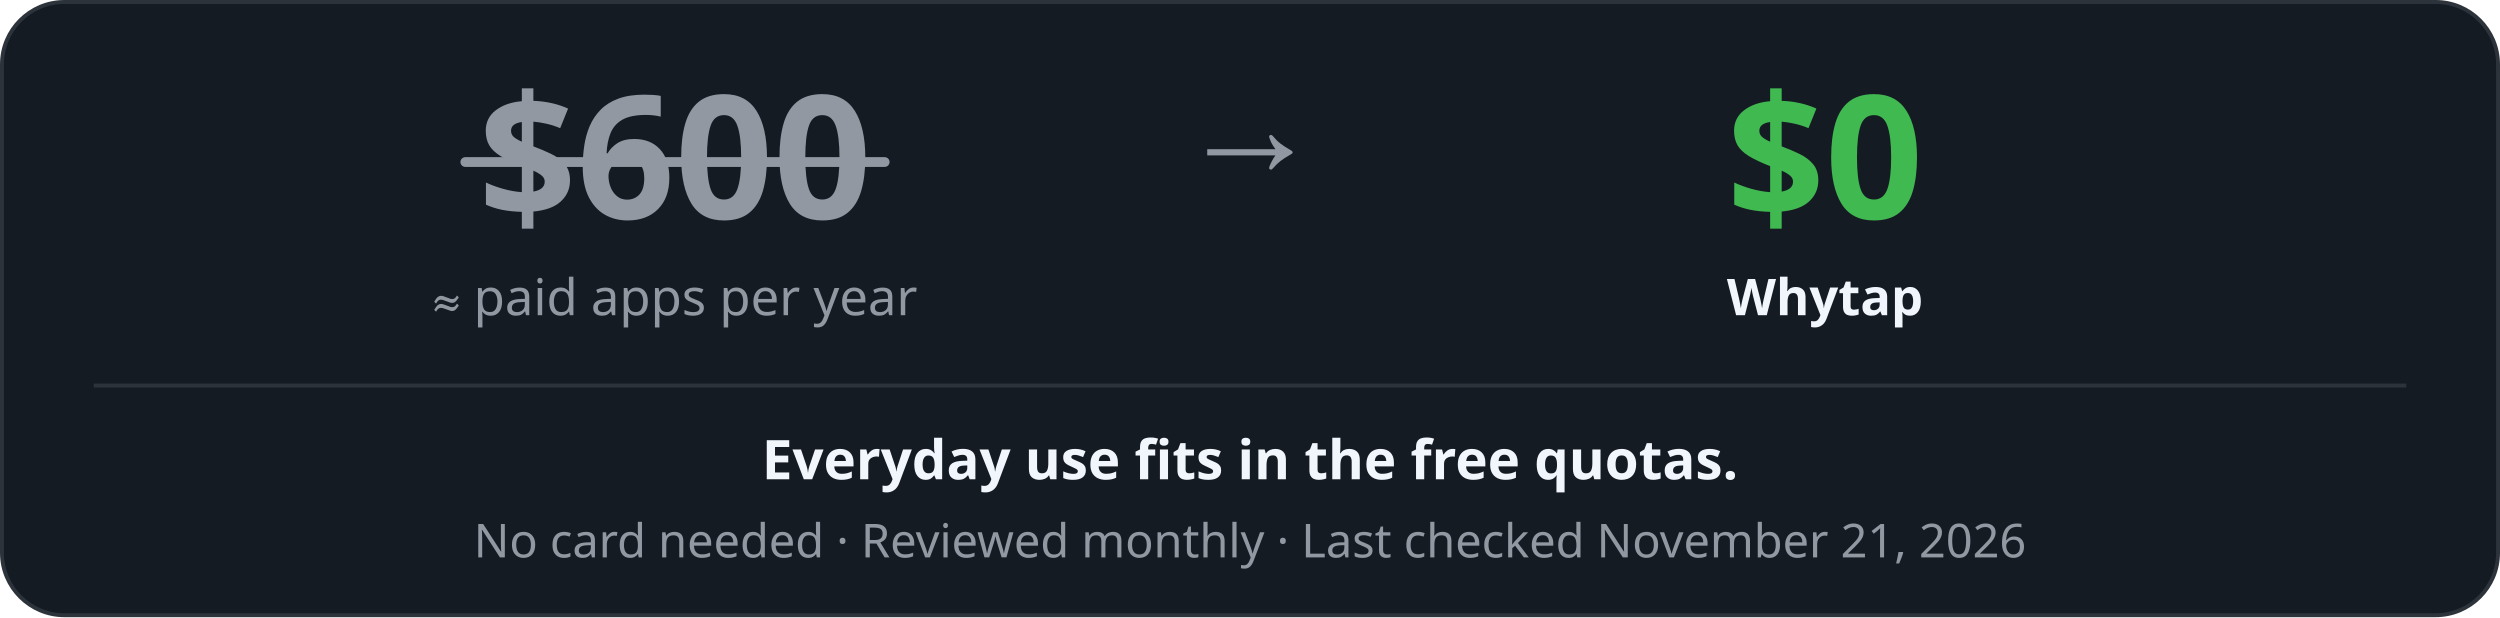
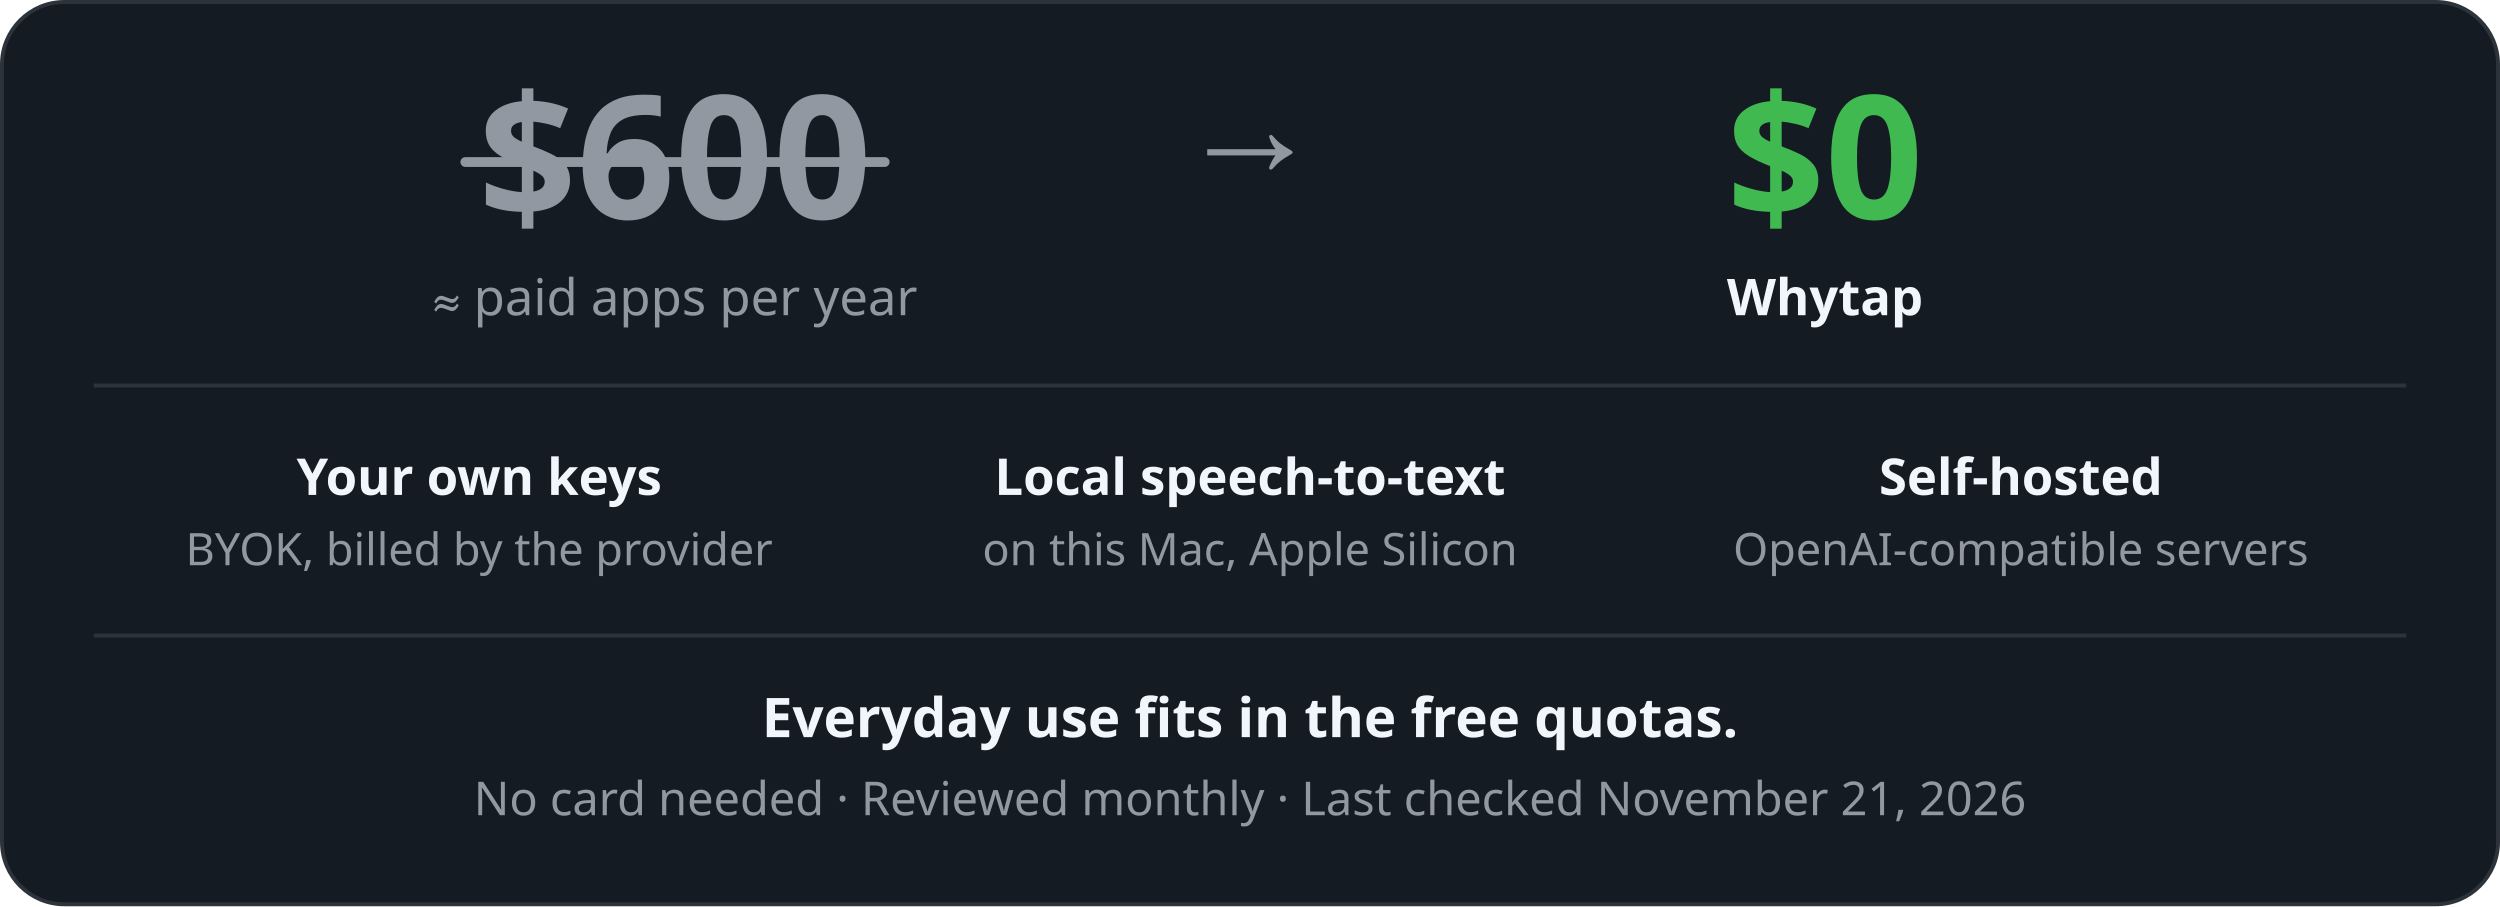
- <svg xmlns="http://www.w3.org/2000/svg" width="640" height="158" viewBox="0 0 640 158">
-   <rect x="0.5" y="0.5" width="639" height="157" rx="16" fill="#151b23" stroke="#2d333b" />
+ <svg xmlns="http://www.w3.org/2000/svg" width="640" height="232" viewBox="0 0 640 232">
+   <rect x="0.5" y="0.5" width="639" height="231" rx="16" fill="#151b23" stroke="#2d333b" />
  <text x="172.8" y="56" text-anchor="middle" font-family="-apple-system, BlinkMacSystemFont, 'Segoe UI', 'Noto Sans', Helvetica, Arial, sans-serif" font-size="44" font-weight="700" fill="#9198a1">$600</text>
  <line x1="119.12" y1="41.48" x2="226.48" y2="41.48" stroke="#9198a1" stroke-width="2.5" stroke-linecap="round" />
  <text x="172.8" y="80.7" text-anchor="middle" font-family="-apple-system, BlinkMacSystemFont, 'Segoe UI', 'Noto Sans', Helvetica, Arial, sans-serif" font-size="13" fill="#9198a1">≈ paid apps per year</text>
  <text x="320.0" y="47.2" text-anchor="middle" font-family="-apple-system, BlinkMacSystemFont, 'Segoe UI', 'Noto Sans', Helvetica, Arial, sans-serif" font-size="26.4" fill="#9198a1">→</text>
  <text x="467.2" y="56" text-anchor="middle" font-family="-apple-system, BlinkMacSystemFont, 'Segoe UI', 'Noto Sans', Helvetica, Arial, sans-serif" font-size="44" font-weight="700" fill="#3fb950">$0</text>
  <text x="467.2" y="80.7" text-anchor="middle" font-family="-apple-system, BlinkMacSystemFont, 'Segoe UI', 'Noto Sans', Helvetica, Arial, sans-serif" font-size="13" font-weight="600" fill="#f0f6fc">Whytap</text>
  <line x1="24" y1="98.7" x2="616" y2="98.7" stroke="#2d333b" />
-   <text x="320.0" y="122.7" text-anchor="middle" font-family="-apple-system, BlinkMacSystemFont, 'Segoe UI', 'Noto Sans', Helvetica, Arial, sans-serif" font-size="14" font-weight="600" fill="#f0f6fc">Everyday use fits in the free quotas.</text>
-   <text x="320.0" y="142.7" text-anchor="middle" font-family="-apple-system, BlinkMacSystemFont, 'Segoe UI', 'Noto Sans', Helvetica, Arial, sans-serif" font-size="12" fill="#9198a1">No card needed · Reviewed monthly · Last checked November 21, 2026</text>
+   <text x="122.667" y="126.7" text-anchor="middle" font-family="-apple-system, BlinkMacSystemFont, 'Segoe UI', 'Noto Sans', Helvetica, Arial, sans-serif" font-size="13" font-weight="600" fill="#f0f6fc">Your own keys</text>
+   <text x="122.667" y="144.7" text-anchor="middle" font-family="-apple-system, BlinkMacSystemFont, 'Segoe UI', 'Noto Sans', Helvetica, Arial, sans-serif" font-size="11.5" font-weight="400" fill="#9198a1">BYOK, billed by the provider</text>
+   <text x="320.0" y="126.7" text-anchor="middle" font-family="-apple-system, BlinkMacSystemFont, 'Segoe UI', 'Noto Sans', Helvetica, Arial, sans-serif" font-size="13" font-weight="600" fill="#f0f6fc">Local speech-to-text</text>
+   <text x="320.0" y="144.7" text-anchor="middle" font-family="-apple-system, BlinkMacSystemFont, 'Segoe UI', 'Noto Sans', Helvetica, Arial, sans-serif" font-size="11.5" font-weight="400" fill="#9198a1">on this Mac, Apple Silicon</text>
+   <text x="517.333" y="126.7" text-anchor="middle" font-family="-apple-system, BlinkMacSystemFont, 'Segoe UI', 'Noto Sans', Helvetica, Arial, sans-serif" font-size="13" font-weight="600" fill="#f0f6fc">Self-hosted</text>
+   <text x="517.333" y="144.7" text-anchor="middle" font-family="-apple-system, BlinkMacSystemFont, 'Segoe UI', 'Noto Sans', Helvetica, Arial, sans-serif" font-size="11.5" font-weight="400" fill="#9198a1">OpenAI-compatible servers</text>
+   <line x1="24" y1="162.7" x2="616" y2="162.7" stroke="#2d333b" />
+   <text x="320.0" y="188.7" text-anchor="middle" font-family="-apple-system, BlinkMacSystemFont, 'Segoe UI', 'Noto Sans', Helvetica, Arial, sans-serif" font-size="14" font-weight="600" fill="#f0f6fc">Everyday use fits in the free quotas.</text>
+   <text x="320.0" y="208.7" text-anchor="middle" font-family="-apple-system, BlinkMacSystemFont, 'Segoe UI', 'Noto Sans', Helvetica, Arial, sans-serif" font-size="12" font-weight="400" fill="#9198a1">No card needed · Reviewed monthly · Last checked November 21, 2026</text>
</svg>
